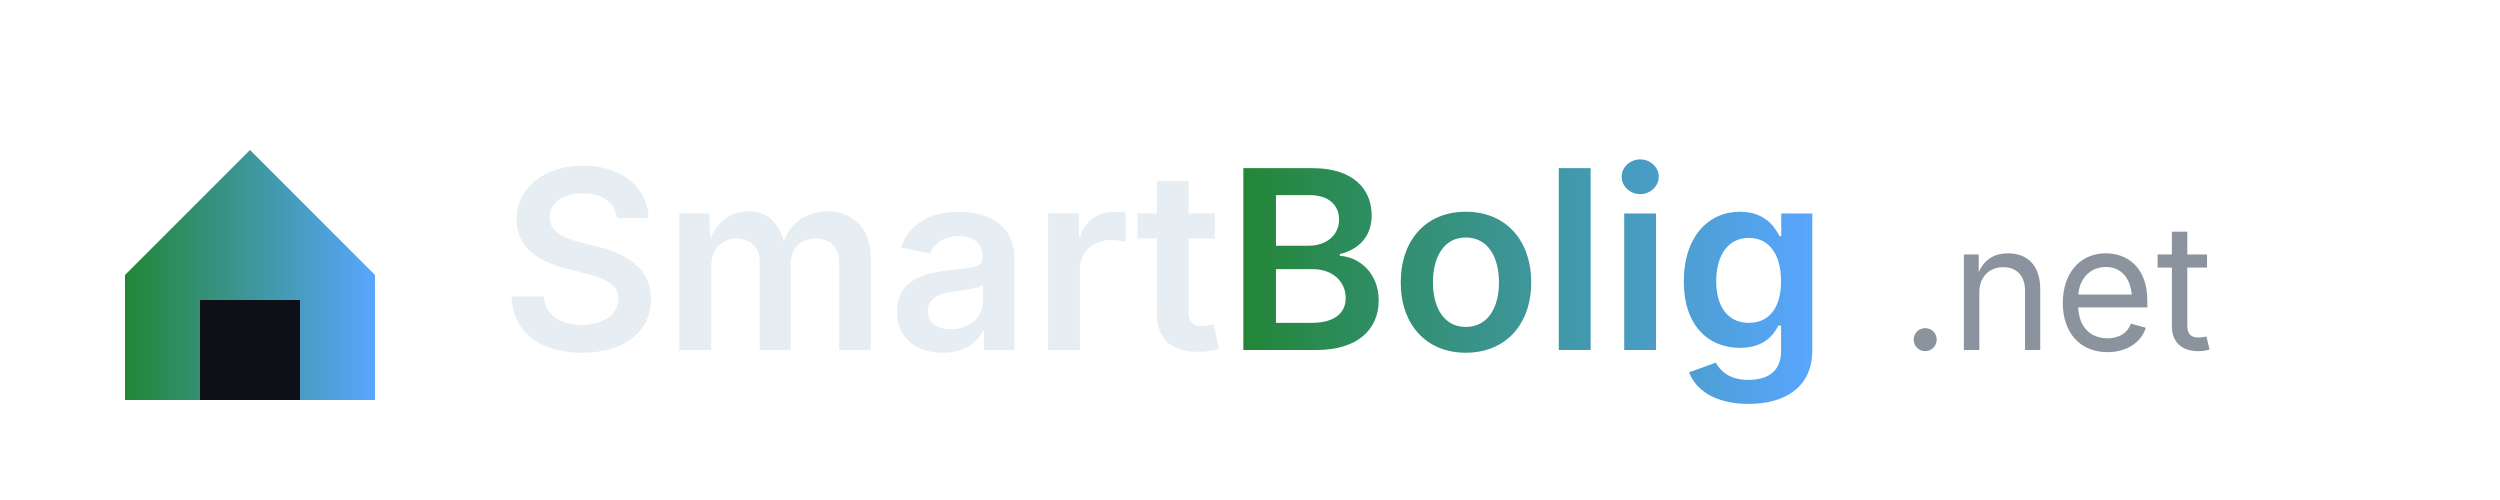
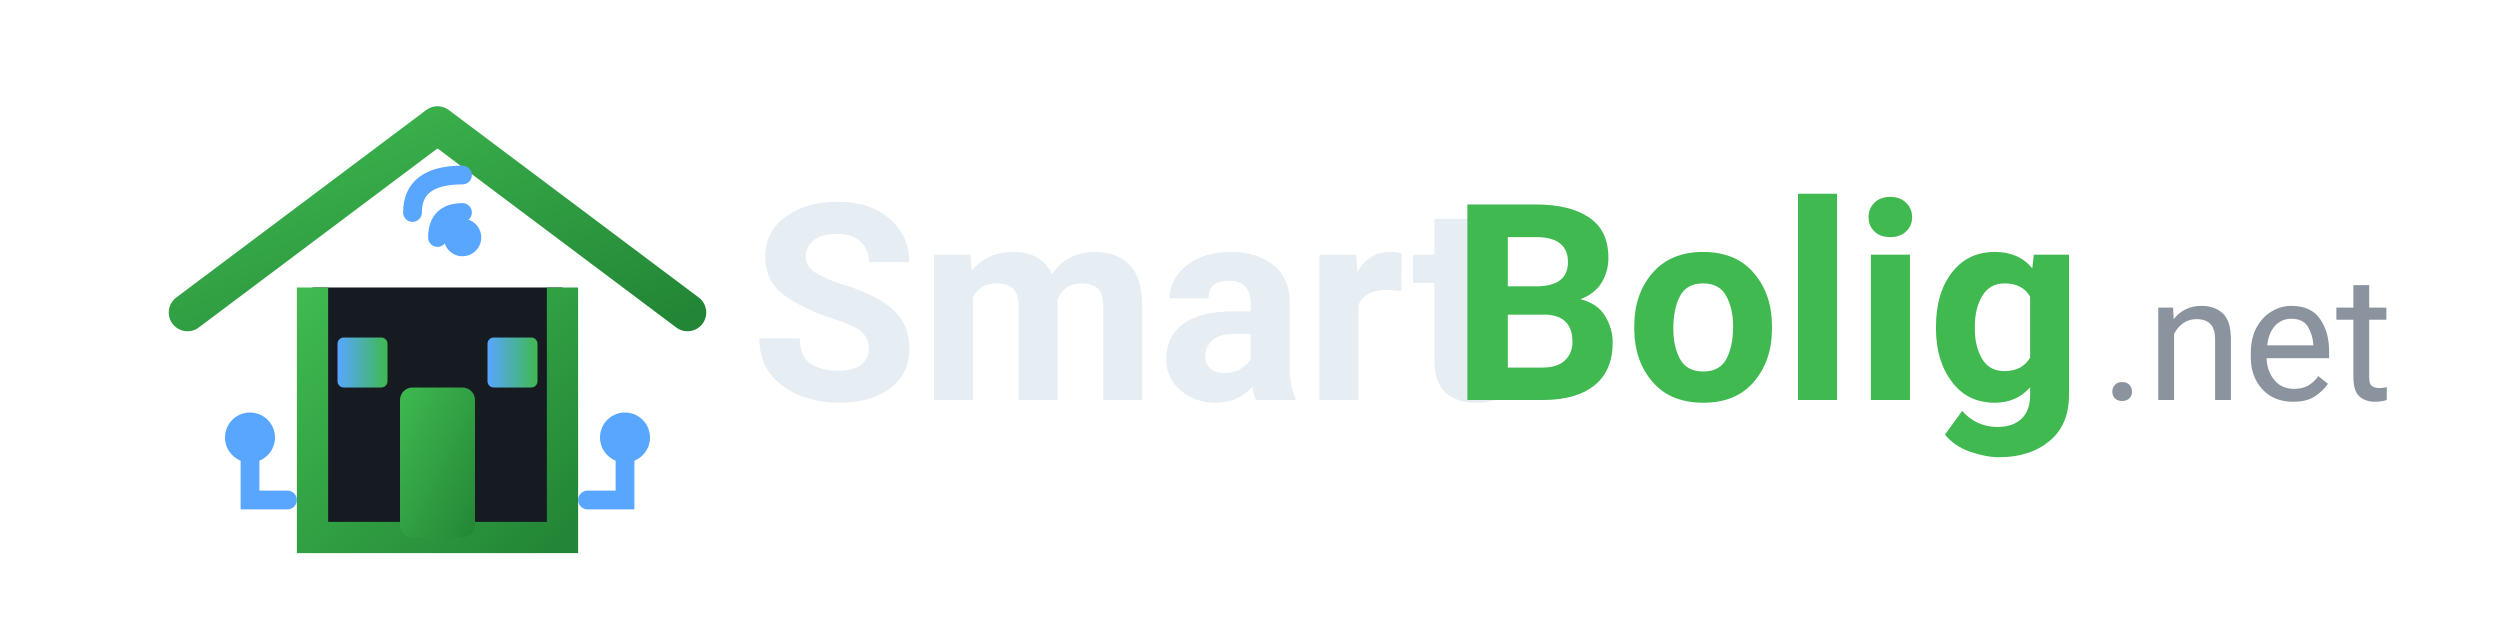
- <svg xmlns="http://www.w3.org/2000/svg" viewBox="0 0 200 40" width="200" height="40">
+ <svg xmlns="http://www.w3.org/2000/svg" viewBox="0 0 200 50" fill="none">
  <defs>
-     <linearGradient id="grad1" x1="0%" y1="0%" x2="100%" y2="0%">
-       <stop offset="0%" style="stop-color:#238636;stop-opacity:1" />
-       <stop offset="100%" style="stop-color:#58a6ff;stop-opacity:1" />
+     <linearGradient id="houseGrad" x1="0%" y1="0%" x2="100%" y2="100%">
+       <stop offset="0%" style="stop-color:#3fb950" />
+       <stop offset="100%" style="stop-color:#238636" />
+     </linearGradient>
+     <linearGradient id="circuitGrad" x1="0%" y1="0%" x2="100%" y2="0%">
+       <stop offset="0%" style="stop-color:#58a6ff" />
+       <stop offset="100%" style="stop-color:#3fb950" />
    </linearGradient>
  </defs>
-   <path d="M10 22 L20 12 L30 22 L30 32 L10 32 Z" fill="url(#grad1)" stroke="none" />
-   <rect x="16" y="24" width="8" height="8" fill="#0d1117" />
-   <text x="40" y="28" font-family="system-ui, -apple-system, sans-serif" font-size="20" font-weight="600" fill="#e6edf3">Smart</text>
-   <text x="98" y="28" font-family="system-ui, -apple-system, sans-serif" font-size="20" font-weight="600" fill="url(#grad1)">Bolig</text>
-   <text x="152" y="28" font-family="system-ui, -apple-system, sans-serif" font-size="14" font-weight="400" fill="#8b949e">.net</text>
+   <g transform="translate(5, 5)">
+     <path d="M20 18 L20 38 L40 38 L40 18" fill="#161b22" stroke="url(#houseGrad)" stroke-width="2.5" />
+     <path d="M10 20 L30 5 L50 20" fill="none" stroke="url(#houseGrad)" stroke-width="3" stroke-linecap="round" stroke-linejoin="round" />
+     <rect x="27" y="26" width="6" height="12" rx="1" fill="url(#houseGrad)" />
+     <rect x="22" y="22" width="4" height="4" rx="0.5" fill="url(#circuitGrad)" />
+     <rect x="34" y="22" width="4" height="4" rx="0.5" fill="url(#circuitGrad)" />
+     <g transform="translate(26, 8)">
+       <path d="M4 6 Q4 4, 6 4" fill="none" stroke="#58a6ff" stroke-width="1.5" stroke-linecap="round" />
+       <path d="M2 4 Q2 1, 6 1" fill="none" stroke="#58a6ff" stroke-width="1.5" stroke-linecap="round" />
+       <circle cx="6" cy="6" r="1.5" fill="#58a6ff" />
+     </g>
+     <circle cx="15" cy="30" r="2" fill="#58a6ff" />
+     <circle cx="45" cy="30" r="2" fill="#58a6ff" />
+     <path d="M15 30 L15 35 L18 35" fill="none" stroke="#58a6ff" stroke-width="1.5" stroke-linecap="round" />
+     <path d="M45 30 L45 35 L42 35" fill="none" stroke="#58a6ff" stroke-width="1.5" stroke-linecap="round" />
+   </g>
+   <text x="60" y="32" font-family="system-ui, -apple-system, BlinkMacSystemFont, 'Segoe UI', Roboto, sans-serif" font-size="22" font-weight="700" fill="#e6edf3">Smart</text>
+   <text x="116" y="32" font-family="system-ui, -apple-system, BlinkMacSystemFont, 'Segoe UI', Roboto, sans-serif" font-size="22" font-weight="700" fill="#3fb950">Bolig</text>
+   <text x="168" y="32" font-family="system-ui, -apple-system, BlinkMacSystemFont, 'Segoe UI', Roboto, sans-serif" font-size="14" font-weight="400" fill="#8b949e">.net</text>
</svg>
